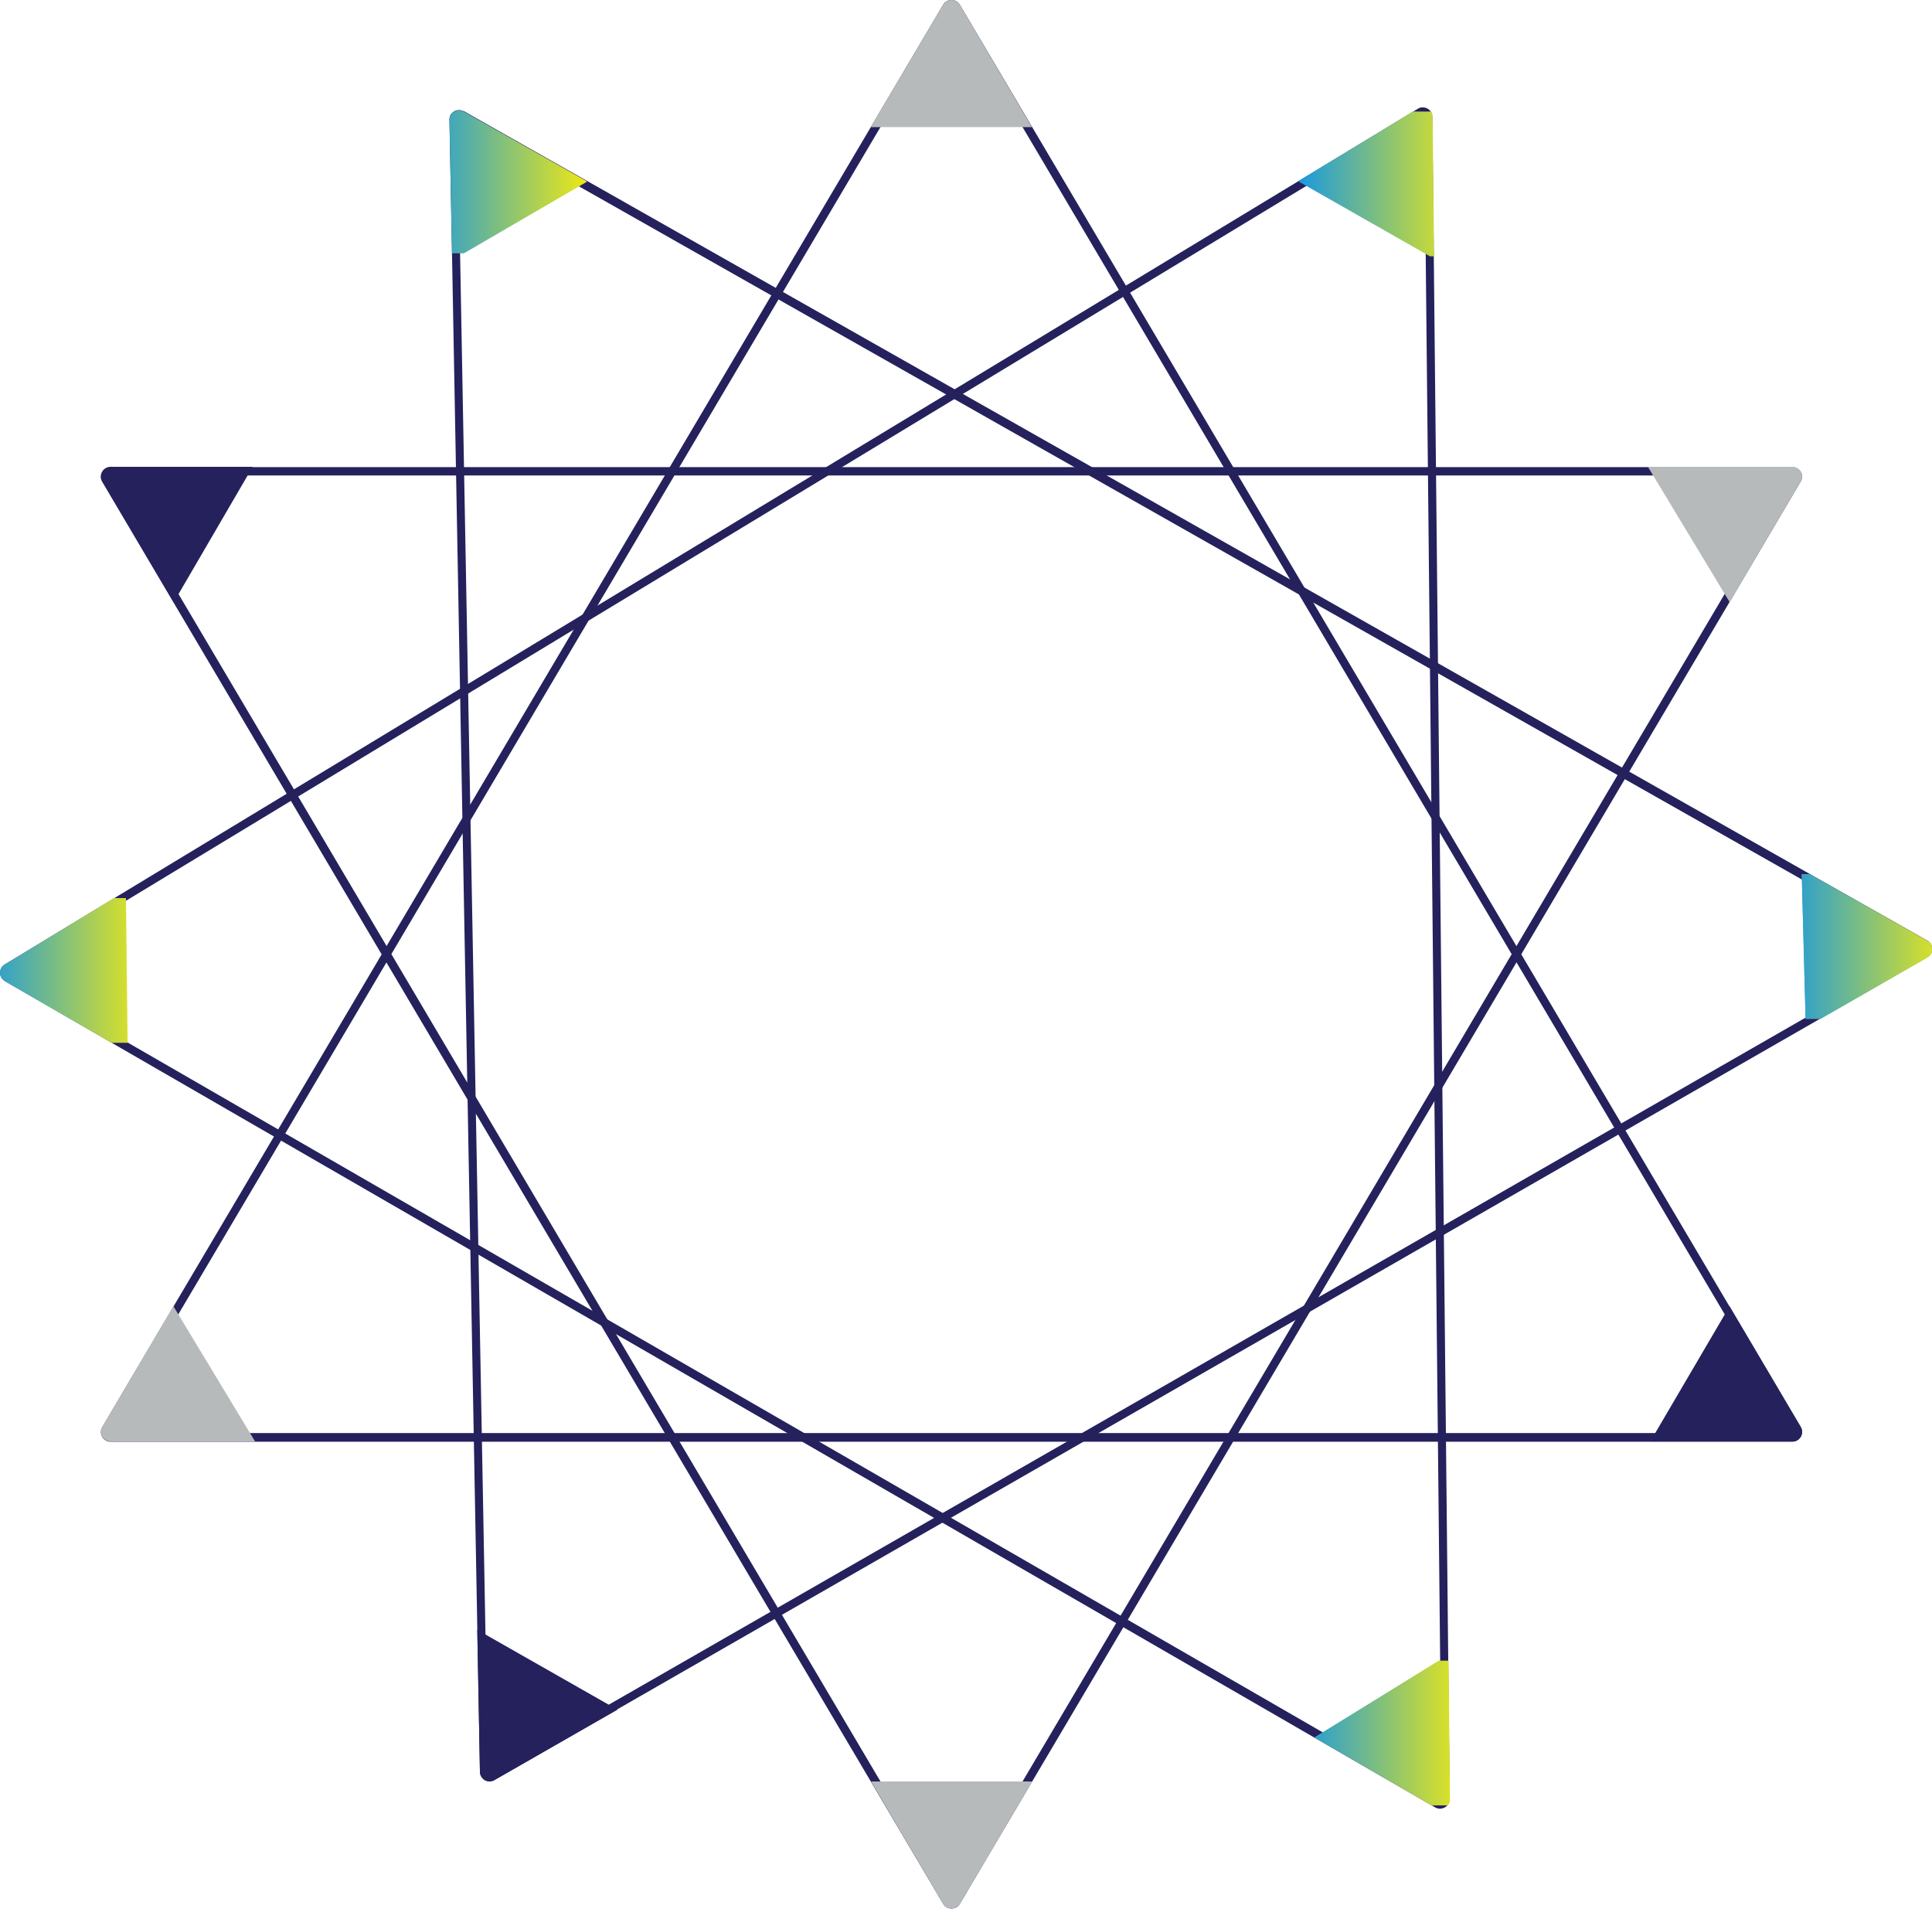
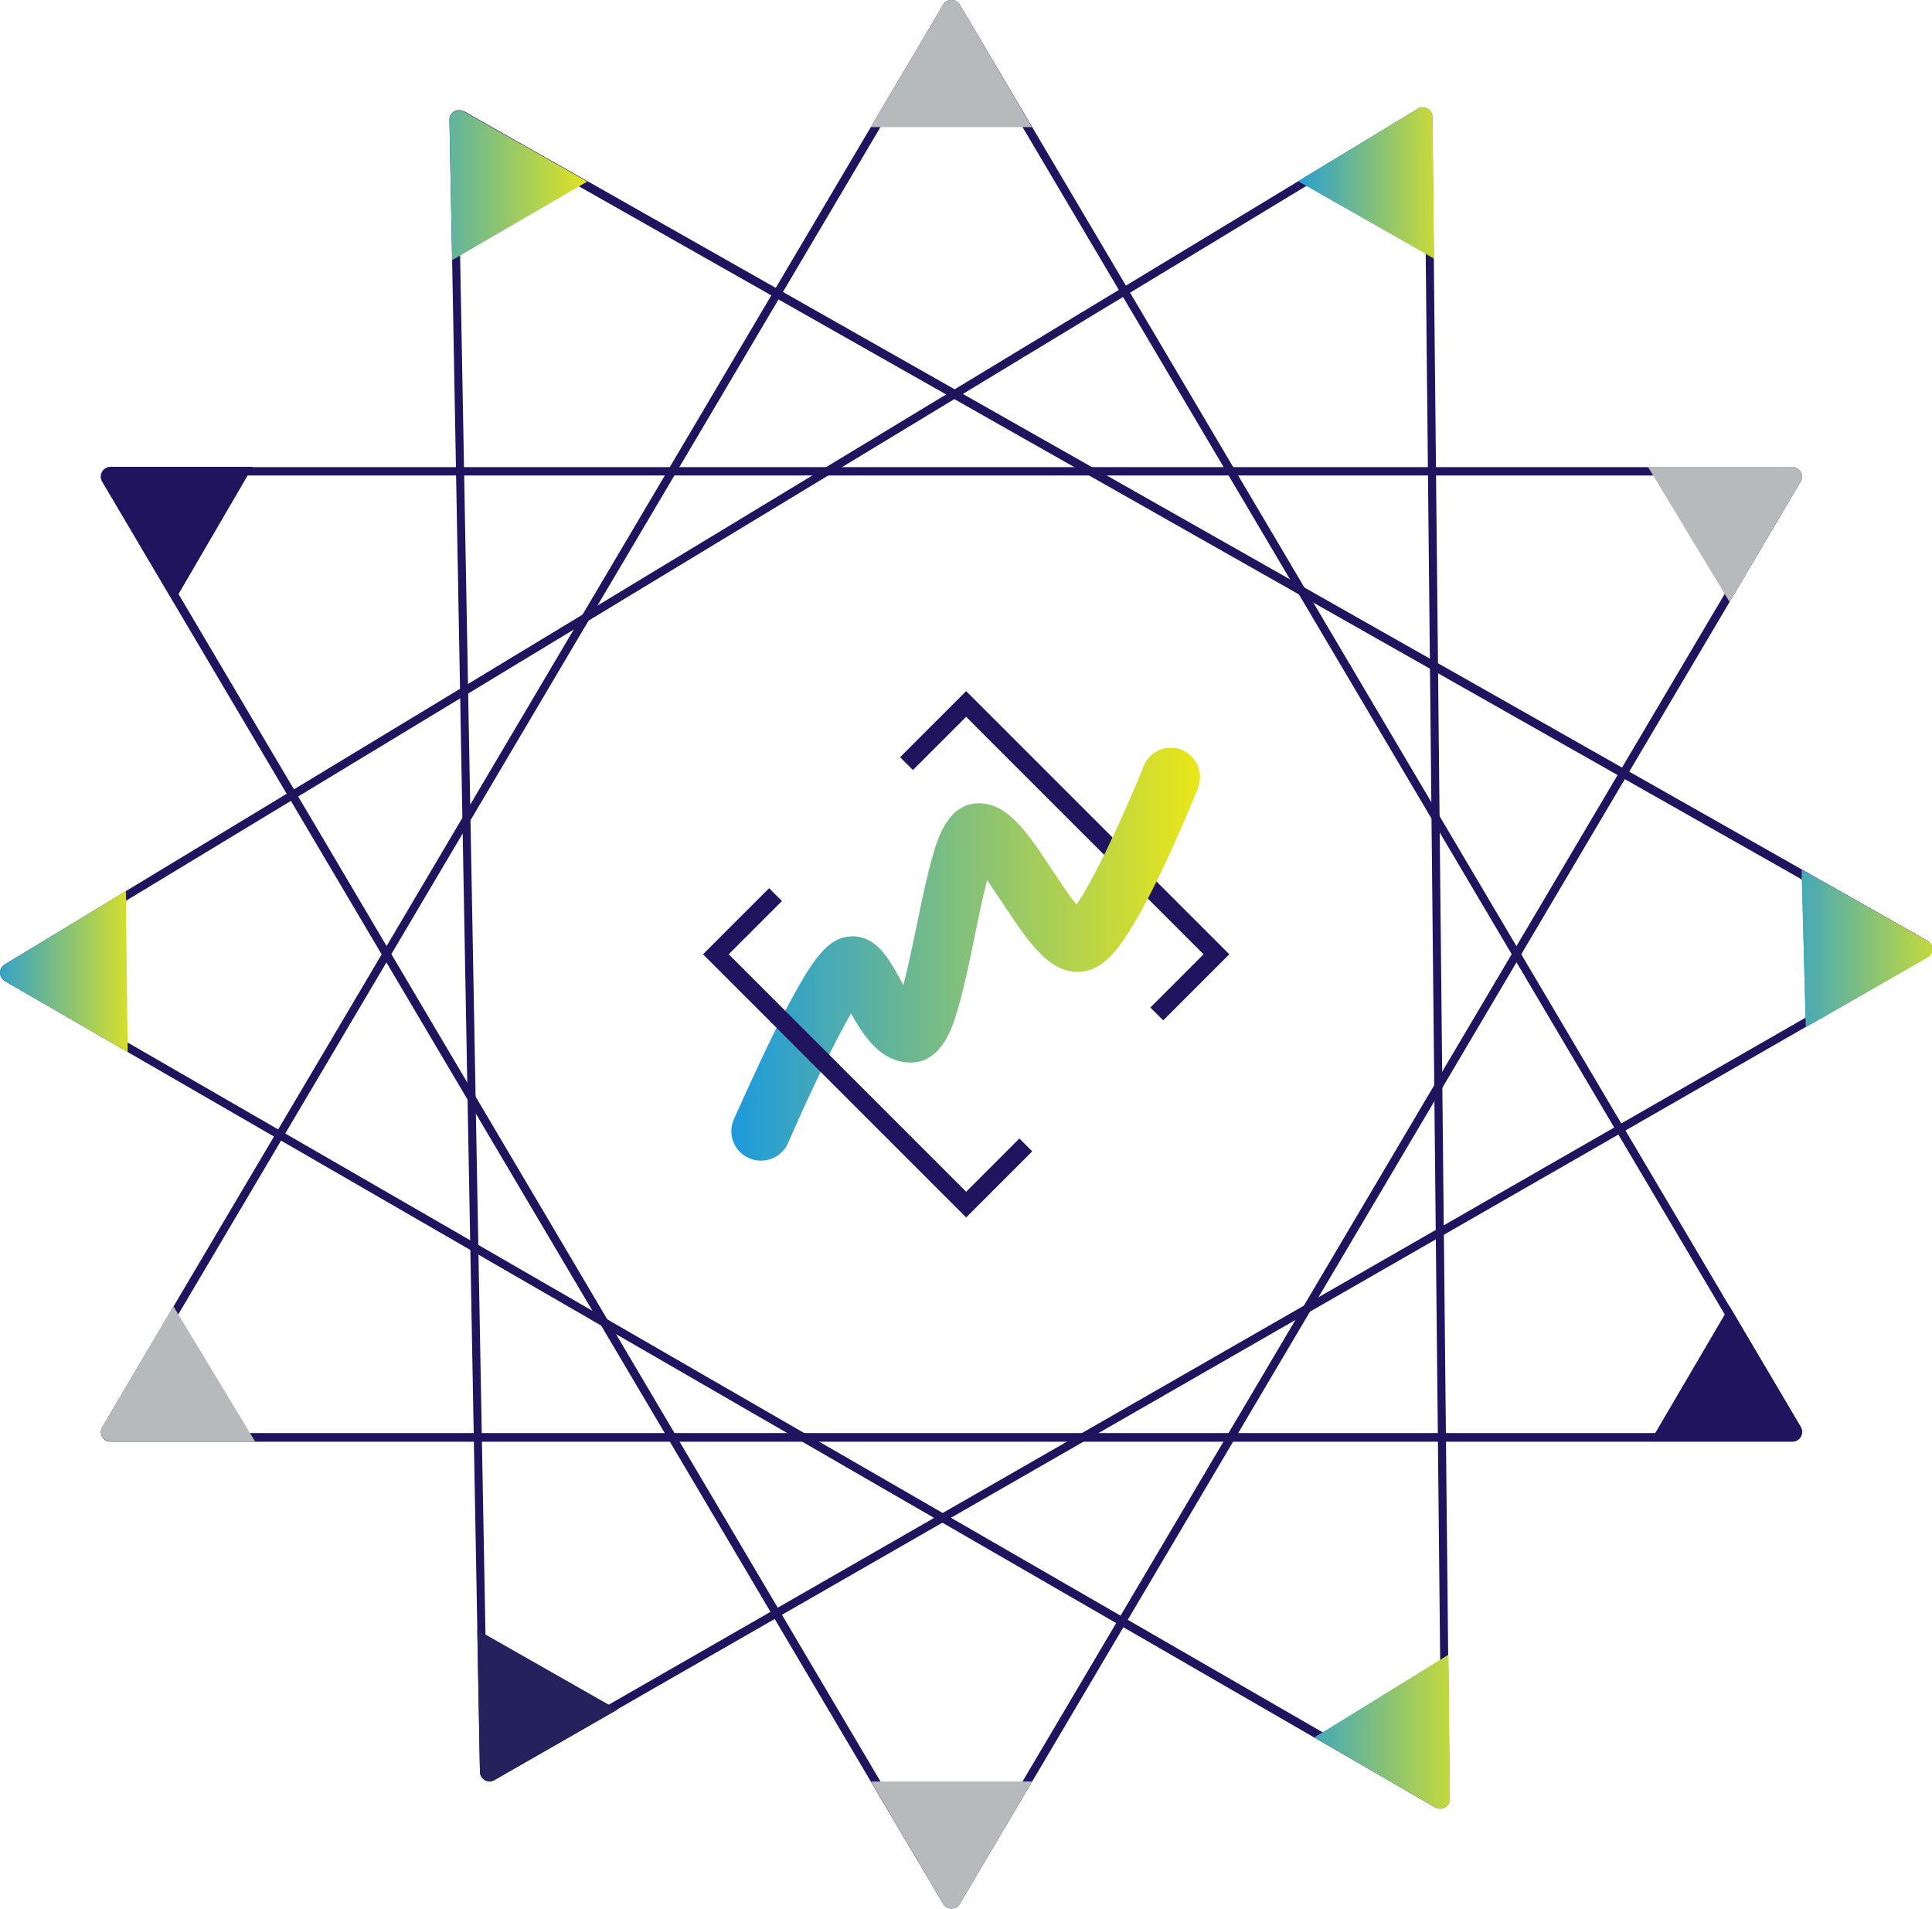
<svg xmlns="http://www.w3.org/2000/svg" xmlns:xlink="http://www.w3.org/1999/xlink" version="1.1" id="Layer_1" x="0px" y="0px" viewBox="0 0 646.1 638.2" style="enable-background:new 0 0 646.1 638.2;" xml:space="preserve">
  <style type="text/css">
- 	.st0{fill:#25215D;}
+ 	.st0{fill:#20145F;}
	.st1{fill:#B7BABB;}
- 	.st2{clip-path:url(#SVGID_2_);fill:#25215D;}
+ 	.st2{clip-path:url(#SVGID_2_);fill:#20145F;}
	.st3{clip-path:url(#SVGID_4_);fill:url(#SVGID_5_);}
	.st4{clip-path:url(#SVGID_7_);fill:url(#SVGID_8_);}
	.st5{clip-path:url(#SVGID_10_);fill:url(#SVGID_11_);}
- 	.st6{clip-path:url(#SVGID_13_);fill:url(#SVGID_14_);}
- 	.st7{clip-path:url(#SVGID_16_);fill:url(#SVGID_17_);}
- 	.st8{clip-path:url(#SVGID_19_);fill:url(#SVGID_20_);}
+ 	.st6{fill:#25215D;}
+ 	.st7{clip-path:url(#SVGID_13_);fill:url(#SVGID_14_);}
+ 	.st8{clip-path:url(#SVGID_16_);fill:url(#SVGID_17_);}
+ 	.st9{clip-path:url(#SVGID_19_);fill:url(#SVGID_20_);}
+ 	.st10{clip-path:url(#SVGID_22_);fill:url(#SVGID_23_);}
</style>
  <g>
    <g>
      <g>
-         <path class="st0" d="M599.4,159c0.1,0,0.3,0,0.4,0.2c0.1,0.2,0,0.4,0,0.5L576,199.9L318.6,635.2c-0.1,0.1-0.2,0.2-0.4,0.2     c-0.2,0-0.3-0.1-0.4-0.2L60.5,200l-23.8-40.3c0-0.1-0.1-0.2,0-0.5c0.1-0.2,0.3-0.2,0.4-0.2h47.5h466.6H599.4 M599.4,156.2h-48.3     H84.5H37c-2.5,0-4.1,2.7-2.8,4.9l23.8,40.3l257.4,435.2c0.6,1.1,1.7,1.6,2.8,1.6c1.1,0,2.2-0.5,2.8-1.6l257.4-435.3l23.8-40.3     C603.5,158.9,601.9,156.2,599.4,156.2L599.4,156.2z" />
+         <path class="st0" d="M599.4,159c0.1,0,0.3,0,0.4,0.2c0.1,0.2,0,0.4,0,0.5L576,199.9L318.6,635.2c-0.1,0.1-0.2,0.2-0.4,0.2     c-0.2,0-0.3-0.1-0.4-0.2L60.5,200l-23.8-40.3c0-0.1-0.1-0.2,0-0.5c0.1-0.2,0.3-0.2,0.4-0.2h47.5h466.6H599.4 M599.4,156.2h-48.3     H84.5H37c-2.5,0-4.1,2.7-2.8,4.9L58,201.4l257.4,435.2c0.6,1.1,1.7,1.6,2.8,1.6c1.1,0,2.2-0.5,2.8-1.6l257.4-435.3l23.8-40.3     C603.5,158.9,601.9,156.2,599.4,156.2L599.4,156.2z" />
      </g>
      <path class="st1" d="M315.4,636.6c0.6,1.1,1.7,1.6,2.8,1.6c1.1,0,2.1-0.5,2.8-1.6l24.2-40.9h-53.9L315.4,636.6z" />
      <path class="st0" d="M58.1,201.4L34.2,161c-1.3-2.2,0.3-4.9,2.8-4.9h47.5L58.1,201.4z" />
      <path class="st1" d="M578.4,201.3l23.8-40.3c1.3-2.2-0.3-4.9-2.8-4.9h-48.3L578.4,201.3z" />
    </g>
    <g>
      <g>
        <path class="st0" d="M318.2,2.8c0.2,0,0.3,0.1,0.4,0.2L576,438.2l23.8,40.3c0,0.1,0.1,0.2,0,0.5c-0.1,0.2-0.3,0.2-0.4,0.2h-47.5     H85.3H37c-0.1,0-0.3,0-0.4-0.2c-0.1-0.2,0-0.4,0-0.5l23.8-40.3L317.8,3C317.9,2.9,318,2.8,318.2,2.8 M318.2,0     c-1.1,0-2.2,0.5-2.8,1.6L58,436.9l-23.8,40.3c-1.3,2.2,0.3,4.9,2.8,4.9h48.3h466.6h47.5c2.5,0,4.1-2.7,2.8-4.9l-23.8-40.3     L321,1.6C320.4,0.5,319.3,0,318.2,0L318.2,0z" />
      </g>
      <path class="st1" d="M321,1.6c-0.6-1.1-1.7-1.6-2.8-1.6c-1.1,0-2.1,0.5-2.8,1.6l-24.2,40.9h53.9L321,1.6z" />
      <g>
-         <defs>
-           <path id="SVGID_1_" d="M578.4,436.8l23.8,40.3c1.3,2.2-0.3,4.9-2.8,4.9h-47.5L578.4,436.8z" />
-         </defs>
-         <clipPath id="SVGID_2_">
-           <use xlink:href="#SVGID_1_" style="overflow:visible;" />
-         </clipPath>
-         <rect x="549.4" y="435.3" class="st2" width="55.8" height="48.4" />
+         <g>
+           <g>
+             <defs>
+               <path id="SVGID_1_" d="M578.4,436.8l23.8,40.3c1.3,2.2-0.3,4.9-2.8,4.9h-47.5L578.4,436.8z" />
+             </defs>
+             <clipPath id="SVGID_2_">
+               <use xlink:href="#SVGID_1_" style="overflow:visible;" />
+             </clipPath>
+             <rect x="549.4" y="435.3" class="st2" width="55.8" height="48.4" />
+           </g>
+         </g>
      </g>
      <path class="st1" d="M58,436.8l-23.8,40.3c-1.3,2.2,0.3,4.9,2.8,4.9h48.3L58,436.8z" />
    </g>
    <g>
      <g>
-         <path class="st0" d="M475.8,38.7c0.1,0,0.5,0.1,0.5,0.5l0.5,47.5l4.8,466.6l0.5,48.3c0,0.1,0,0.2-0.1,0.3     c-0.1,0.1-0.2,0.1-0.3,0.1c-0.1,0-0.1,0-0.2-0.1l-40.5-23.4L3,325.7c-0.1-0.1-0.2-0.2-0.2-0.4c0-0.2,0.1-0.3,0.2-0.4L435.5,63     l40.1-24.3C475.7,38.7,475.7,38.7,475.8,38.7 M475.8,35.9c-0.6,0-1.1,0.1-1.7,0.5l-40.1,24.3L1.6,322.5c-2.1,1.3-2.1,4.3,0.1,5.6     L439.5,581l40.5,23.4c0.5,0.3,1.1,0.4,1.6,0.4c1.7,0,3.3-1.4,3.2-3.3l-0.5-48.3l-4.8-466.6l-0.5-47.5     C479,37.2,477.5,35.9,475.8,35.9L475.8,35.9z" />
+         <path class="st0" d="M475.8,38.7c0.1,0,0.5,0.1,0.5,0.5l0.5,47.5l4.8,466.6l0.5,48.3c0,0.1,0,0.2-0.1,0.3s-0.2,0.1-0.3,0.1     c-0.1,0-0.1,0-0.2-0.1L441,578.5L3,325.7c-0.1-0.1-0.2-0.2-0.2-0.4c0-0.2,0.1-0.3,0.2-0.4L435.5,63l40.1-24.3     C475.7,38.7,475.7,38.7,475.8,38.7 M475.8,35.9c-0.6,0-1.1,0.1-1.7,0.5L434,60.7L1.6,322.5c-2.1,1.3-2.1,4.3,0.1,5.6L439.5,581     l40.5,23.4c0.5,0.3,1.1,0.4,1.6,0.4c1.7,0,3.3-1.4,3.2-3.3l-0.5-48.3l-4.8-466.6L479,39.1C479,37.2,477.5,35.9,475.8,35.9     L475.8,35.9z" />
      </g>
      <g>
-         <defs>
-           <path id="SVGID_3_" d="M1.6,322.5c-1.1,0.6-1.6,1.7-1.6,2.8c0,1.1,0.6,2.1,1.6,2.8l41.1,23.7l-0.6-53.9L1.6,322.5z" />
-         </defs>
-         <clipPath id="SVGID_4_">
-           <use xlink:href="#SVGID_3_" style="overflow:visible;" />
-         </clipPath>
-         <linearGradient id="SVGID_5_" gradientUnits="userSpaceOnUse" x1="45.475" y1="726.986" x2="46.359" y2="726.986" gradientTransform="matrix(62.0745 0 0 -62.0745 -2828.972 45451.762)">
-           <stop offset="0" style="stop-color:#1D9ADD" />
-           <stop offset="1" style="stop-color:#EBE717" />
-         </linearGradient>
-         <rect x="-6.6" y="300.3" class="st3" width="55.8" height="48.4" />
+         <g>
+           <g>
+             <defs>
+               <path id="SVGID_3_" d="M1.6,322.5c-1.1,0.6-1.6,1.7-1.6,2.8c0,1.1,0.6,2.1,1.6,2.8l41.1,23.7l-0.6-53.9L1.6,322.5z" />
+             </defs>
+             <clipPath id="SVGID_4_">
+               <use xlink:href="#SVGID_3_" style="overflow:visible;" />
+             </clipPath>
+             <linearGradient id="SVGID_5_" gradientUnits="userSpaceOnUse" x1="-623.57" y1="725.759" x2="-622.686" y2="725.759" gradientTransform="matrix(62.0745 0 0 -62.0745 38701.688 45375.762)">
+               <stop offset="0" style="stop-color:#1D9ADD" />
+               <stop offset="1" style="stop-color:#EBE717" />
+             </linearGradient>
+             <rect x="-6.6" y="292.3" class="st3" width="55.8" height="64.7" />
+           </g>
+         </g>
      </g>
      <g>
-         <defs>
-           <path id="SVGID_6_" d="M434.1,60.6l40.1-24.3c2.1-1.3,4.9,0.2,4.9,2.7l0.5,47.5L434.1,60.6z" />
-         </defs>
-         <clipPath id="SVGID_7_">
-           <use xlink:href="#SVGID_6_" style="overflow:visible;" />
-         </clipPath>
-         <linearGradient id="SVGID_8_" gradientUnits="userSpaceOnUse" x1="52.579" y1="731.223" x2="53.464" y2="731.223" gradientTransform="matrix(62.0745 0 0 -62.0745 -2828.972 45451.762)">
-           <stop offset="0" style="stop-color:#1D9ADD" />
-           <stop offset="1" style="stop-color:#EBE717" />
-         </linearGradient>
-         <rect x="434.4" y="37.3" class="st4" width="55.8" height="48.4" />
+         <g>
+           <g>
+             <defs>
+               <path id="SVGID_6_" d="M434.1,60.6l40.1-24.3c2.1-1.3,4.9,0.2,4.9,2.7l0.5,47.5L434.1,60.6z" />
+             </defs>
+             <clipPath id="SVGID_7_">
+               <use xlink:href="#SVGID_6_" style="overflow:visible;" />
+             </clipPath>
+             <linearGradient id="SVGID_8_" gradientUnits="userSpaceOnUse" x1="-616.536" y1="730" x2="-615.582" y2="730" gradientTransform="matrix(62.0745 0 0 -62.0745 38701.688 45375.762)">
+               <stop offset="0" style="stop-color:#1D9ADD" />
+               <stop offset="1" style="stop-color:#EBE717" />
+             </linearGradient>
+             <rect x="430" y="35.3" class="st4" width="60.2" height="52.2" />
+           </g>
+         </g>
      </g>
      <g>
-         <defs>
-           <path id="SVGID_9_" d="M439.5,581l40.5,23.4c2.2,1.3,4.9-0.3,4.9-2.8l-0.5-48.3L439.5,581z" />
-         </defs>
-         <clipPath id="SVGID_10_">
-           <use xlink:href="#SVGID_9_" style="overflow:visible;" />
-         </clipPath>
-         <linearGradient id="SVGID_11_" gradientUnits="userSpaceOnUse" x1="52.579" y1="722.878" x2="53.464" y2="722.878" gradientTransform="matrix(62.0745 0 0 -62.0745 -2828.972 45451.762)">
-           <stop offset="0" style="stop-color:#1D9ADD" />
-           <stop offset="1" style="stop-color:#EBE717" />
-         </linearGradient>
-         <rect x="434.4" y="555.3" class="st5" width="55.8" height="48.4" />
+         <g>
+           <g>
+             <defs>
+               <path id="SVGID_9_" d="M439.5,581l40.5,23.4c2.2,1.3,4.9-0.3,4.9-2.8l-0.5-48.3L439.5,581z" />
+             </defs>
+             <clipPath id="SVGID_10_">
+               <use xlink:href="#SVGID_9_" style="overflow:visible;" />
+             </clipPath>
+             <linearGradient id="SVGID_11_" gradientUnits="userSpaceOnUse" x1="-616.615" y1="721.667" x2="-615.433" y2="721.667" gradientTransform="matrix(62.0745 0 0 -62.0745 38701.688 45375.762)">
+               <stop offset="0" style="stop-color:#1D9ADD" />
+               <stop offset="1" style="stop-color:#EBE717" />
+             </linearGradient>
+             <rect x="425" y="546.3" class="st5" width="74.6" height="64.7" />
+           </g>
+         </g>
      </g>
    </g>
    <g>
      <g>
-         <path class="st0" d="M153.5,39.6c0.1,0,0.1,0,0.2,0.1l41.3,23.4l406,230.1l42,23.8c0.1,0,0.2,0.1,0.2,0.4c0,0.3-0.2,0.4-0.2,0.4     l-40.6,23.3L163.9,592.8c-0.1,0-0.1,0.1-0.2,0.1c-0.1,0-0.4-0.1-0.5-0.4l-9.3-505.5l-0.9-46.8c0-0.1,0-0.2,0.1-0.3     C153.3,39.7,153.4,39.6,153.5,39.6 M153.5,36.8c-1.7,0-3.3,1.4-3.2,3.3l0.9,46.8l9.3,505.5c0,1.9,1.6,3.2,3.2,3.2     c0.5,0,1.1-0.1,1.6-0.4l438.6-251.8l40.6-23.3c2.2-1.2,2.2-4.4,0-5.6l-42-23.8l-406-230.1l-41.3-23.4     C154.6,37,154.1,36.8,153.5,36.8L153.5,36.8z" />
+         <path class="st0" d="M153.5,39.6c0.1,0,0.1,0,0.2,0.1L195,63.1l406,230.1l42,23.8c0.1,0,0.2,0.1,0.2,0.4s-0.2,0.4-0.2,0.4     l-40.6,23.3L163.9,592.8c-0.1,0-0.1,0.1-0.2,0.1c-0.1,0-0.4-0.1-0.5-0.4L153.9,87L153,40.2c0-0.1,0-0.2,0.1-0.3     C153.3,39.7,153.4,39.6,153.5,39.6 M153.5,36.8c-1.7,0-3.3,1.4-3.2,3.3l0.9,46.8l9.3,505.5c0,1.9,1.6,3.2,3.2,3.2     c0.5,0,1.1-0.1,1.6-0.4l438.6-251.8l40.6-23.3c2.2-1.2,2.2-4.4,0-5.6l-42-23.8l-406-230.1l-41.3-23.4     C154.6,37,154.1,36.8,153.5,36.8L153.5,36.8z" />
      </g>
-       <path class="st0" d="M160.5,592.5c0,1.2,0.7,2.2,1.6,2.8c0.9,0.5,2.1,0.6,3.2,0l41.2-23.6L159.6,545L160.5,592.5z" />
+       <path class="st6" d="M160.5,592.5c0,1.2,0.7,2.2,1.6,2.8c0.9,0.5,2.1,0.6,3.2,0l41.2-23.6L159.6,545L160.5,592.5z" />
      <g>
-         <defs>
-           <path id="SVGID_12_" d="M151.2,87l-0.9-46.8c0-2.5,2.6-4.1,4.8-2.9l41.3,23.4L151.2,87z" />
-         </defs>
-         <clipPath id="SVGID_13_">
-           <use xlink:href="#SVGID_12_" style="overflow:visible;" />
-         </clipPath>
-         <linearGradient id="SVGID_14_" gradientUnits="userSpaceOnUse" x1="47.843" y1="731.239" x2="48.728" y2="731.239" gradientTransform="matrix(62.0745 0 0 -62.0745 -2828.972 45451.762)">
-           <stop offset="0" style="stop-color:#1D9ADD" />
-           <stop offset="1" style="stop-color:#EBE717" />
-         </linearGradient>
-         <rect x="140.4" y="36.3" class="st6" width="55.8" height="48.4" />
+         <g>
+           <g>
+             <defs>
+               <path id="SVGID_12_" d="M151.2,87l-0.9-46.8c0-2.5,2.6-4.1,4.8-2.9l41.3,23.4L151.2,87z" />
+             </defs>
+             <clipPath id="SVGID_13_">
+               <use xlink:href="#SVGID_12_" style="overflow:visible;" />
+             </clipPath>
+             <linearGradient id="SVGID_14_" gradientUnits="userSpaceOnUse" x1="-621.434" y1="730.015" x2="-620.243" y2="730.015" gradientTransform="matrix(62.0745 0 0 -62.0745 38701.688 45375.762)">
+               <stop offset="0" style="stop-color:#1D9ADD" />
+               <stop offset="1" style="stop-color:#EBE717" />
+             </linearGradient>
+             <rect x="125.9" y="27.9" class="st7" width="75.1" height="65.1" />
+           </g>
+         </g>
      </g>
      <g>
        <g>
-           <defs>
-             <path id="SVGID_15_" d="M603.9,343.5l40.6-23.3c2.2-1.2,2.2-4.4,0-5.6l-42-23.8L603.9,343.5z" />
-           </defs>
-           <clipPath id="SVGID_16_">
-             <use xlink:href="#SVGID_15_" style="overflow:visible;" />
-           </clipPath>
-           <linearGradient id="SVGID_17_" gradientUnits="userSpaceOnUse" x1="690.864" y1="435.15" x2="745.772" y2="435.15" gradientTransform="matrix(1 0 0 1 -94 -118)">
-             <stop offset="0" style="stop-color:#1D9ADD" />
-             <stop offset="1" style="stop-color:#EBE717" />
-           </linearGradient>
-           <rect x="596.4" y="292.3" class="st7" width="55.8" height="48.4" />
+           <g>
+             <g>
+               <defs>
+                 <path id="SVGID_15_" d="M603.9,343.5l40.6-23.3c2.2-1.2,2.2-4.4,0-5.6l-42-23.8L603.9,343.5z" />
+               </defs>
+               <clipPath id="SVGID_16_">
+                 <use xlink:href="#SVGID_15_" style="overflow:visible;" />
+               </clipPath>
+               <linearGradient id="SVGID_17_" gradientUnits="userSpaceOnUse" x1="690.864" y1="510.5" x2="745.772" y2="510.5" gradientTransform="matrix(1 0 0 1 -94 -194)">
+                 <stop offset="0" style="stop-color:#1D9ADD" />
+                 <stop offset="1" style="stop-color:#EBE717" />
+               </linearGradient>
+               <rect x="596.4" y="292.3" class="st8" width="55.8" height="48.4" />
+             </g>
+           </g>
        </g>
        <g>
-           <defs>
-             <path id="SVGID_18_" d="M603.9,343.5l40.6-23.3c2.2-1.2,2.2-4.4,0-5.6l-42-23.8L603.9,343.5z" />
-           </defs>
-           <clipPath id="SVGID_19_">
-             <use xlink:href="#SVGID_18_" style="overflow:visible;" />
-           </clipPath>
-           <linearGradient id="SVGID_20_" gradientUnits="userSpaceOnUse" x1="55.189" y1="727.115" x2="56.074" y2="727.115" gradientTransform="matrix(62.0745 0 0 -62.0745 -2828.972 45451.762)">
-             <stop offset="0" style="stop-color:#1D9ADD" />
-             <stop offset="1" style="stop-color:#EBE717" />
-           </linearGradient>
-           <rect x="596.4" y="292.3" class="st8" width="55.8" height="48.4" />
-         </g>
-         <g>
-           <defs>
-             <path id="SVGID_21_" d="M603.9,343.5l40.6-23.3c2.2-1.2,2.2-4.4,0-5.6l-42-23.8L603.9,343.5z" />
-           </defs>
-           <clipPath id="SVGID_22_">
-             <use xlink:href="#SVGID_21_" style="overflow:visible;" />
-           </clipPath>
+           <g>
+             <g>
+               <defs>
+                 <path id="SVGID_18_" d="M603.9,343.5l40.6-23.3c2.2-1.2,2.2-4.4,0-5.6l-42-23.8L603.9,343.5z" />
+               </defs>
+               <clipPath id="SVGID_19_">
+                 <use xlink:href="#SVGID_18_" style="overflow:visible;" />
+               </clipPath>
+               <linearGradient id="SVGID_20_" gradientUnits="userSpaceOnUse" x1="-613.988" y1="725.872" x2="-612.84" y2="725.872" gradientTransform="matrix(62.0745 0 0 -62.0745 38701.688 45375.762)">
+                 <stop offset="0" style="stop-color:#1D9ADD" />
+                 <stop offset="1" style="stop-color:#EBE717" />
+               </linearGradient>
+               <rect x="588.1" y="286.2" class="st9" width="72.5" height="62.8" />
+             </g>
+           </g>
        </g>
      </g>
    </g>
  </g>
+   <g>
+     <polygon class="st0" points="323.1,231.1 301,253.2 305.3,257.5 323.1,239.7 402.5,319.1 384.7,336.9 389,341.2 411.1,319.1  " />
+     <g>
+       <g>
+         <defs>
+           <path id="SVGID_21_" d="M382.4,256.3c0,0.1-4.6,11.5-10.3,23.6c-5.8,12.4-9.7,19.1-12.1,22.6c-2.6-3.3-5.8-8.1-8-11.4      c-8.3-12.6-14.9-22.5-24.6-22.5c-10.3,0-13.8,11.7-15.4,17.3c-1.9,6.5-3.7,15.1-5.4,23.4c-1.2,5.8-2.9,13.9-4.5,20.1      c-0.5-0.8-0.9-1.6-1.2-2.2c-3.8-6.9-7.8-14.1-15.9-14.1c-7.2,0-11.8,6.6-16,13.4c-2.9,4.8-6.5,11.5-10.6,19.8      c-6.8,13.9-12.7,27.5-13,28c-2.2,5,0.1,10.9,5.2,13c1.3,0.6,2.6,0.8,3.9,0.8c3.8,0,7.5-2.2,9.1-6c6.7-15.5,15.2-33.2,21-43.2      c4.2,7.5,10,16.4,19.9,16.4c10.5,0,14.1-12,15.8-17.8c2-6.8,3.9-15.7,5.6-24.2c1.2-5.7,2.7-13.2,4.2-19c1.8,2.6,3.7,5.5,5.2,7.7      c8.5,12.8,15.2,23,25.2,23c7.4,0,12.5-6.3,16.9-13.2c3.1-4.9,6.8-11.6,10.8-20c6.7-13.9,12.2-27.6,12.4-28.2      c2-5.1-0.4-10.9-5.5-12.9c-1.2-0.5-2.5-0.7-3.7-0.7C387.6,250.1,383.9,252.4,382.4,256.3" />
+         </defs>
+         <clipPath id="SVGID_22_">
+           <use xlink:href="#SVGID_21_" style="overflow:visible;" />
+         </clipPath>
+         <linearGradient id="SVGID_23_" gradientUnits="userSpaceOnUse" x1="-305.588" y1="-67.585" x2="-303.062" y2="-67.585" gradientTransform="matrix(62.0745 0 0 62.0745 19213.893 4514.445)">
+           <stop offset="0" style="stop-color:#1D9ADD" />
+           <stop offset="1" style="stop-color:#EBE717" />
+         </linearGradient>
+         <rect x="243.3" y="250.1" class="st10" width="159.5" height="138.1" />
+       </g>
+     </g>
+     <polygon class="st0" points="235.1,319.1 323.1,407.1 345.2,385 340.9,380.7 323.1,398.5 243.7,319.1 261.5,301.3 257.2,297  " />
+   </g>
</svg>
